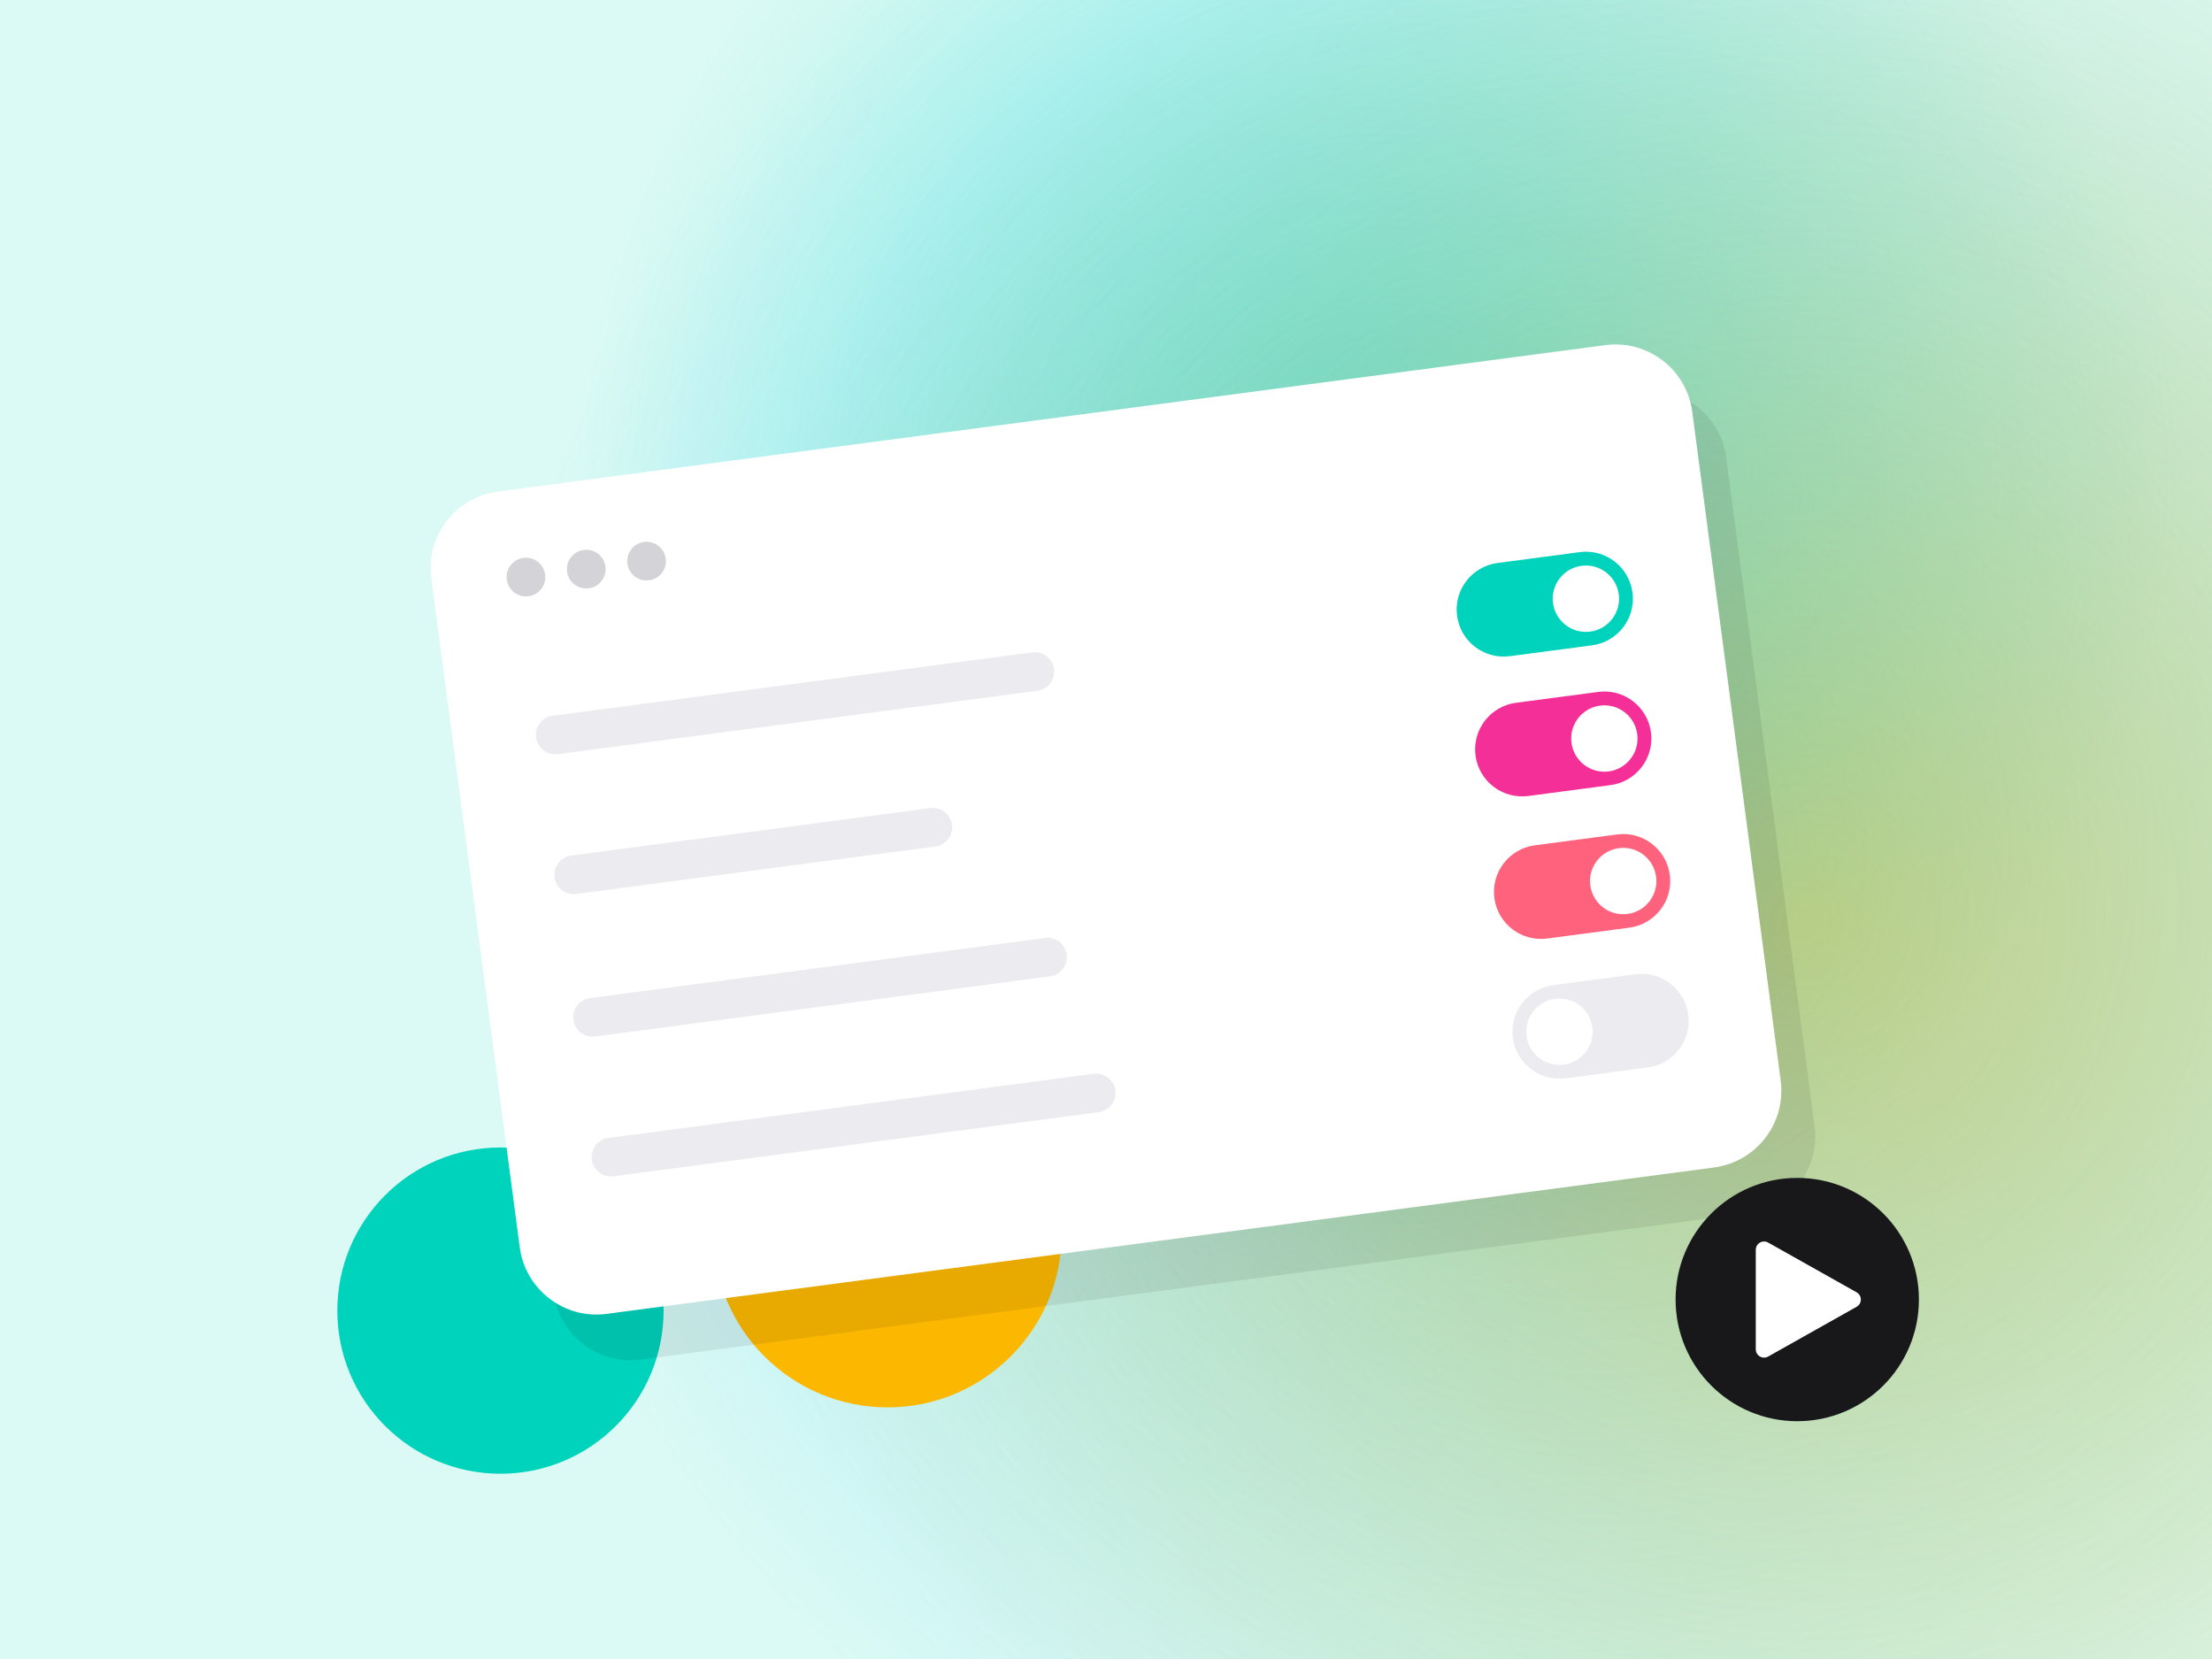
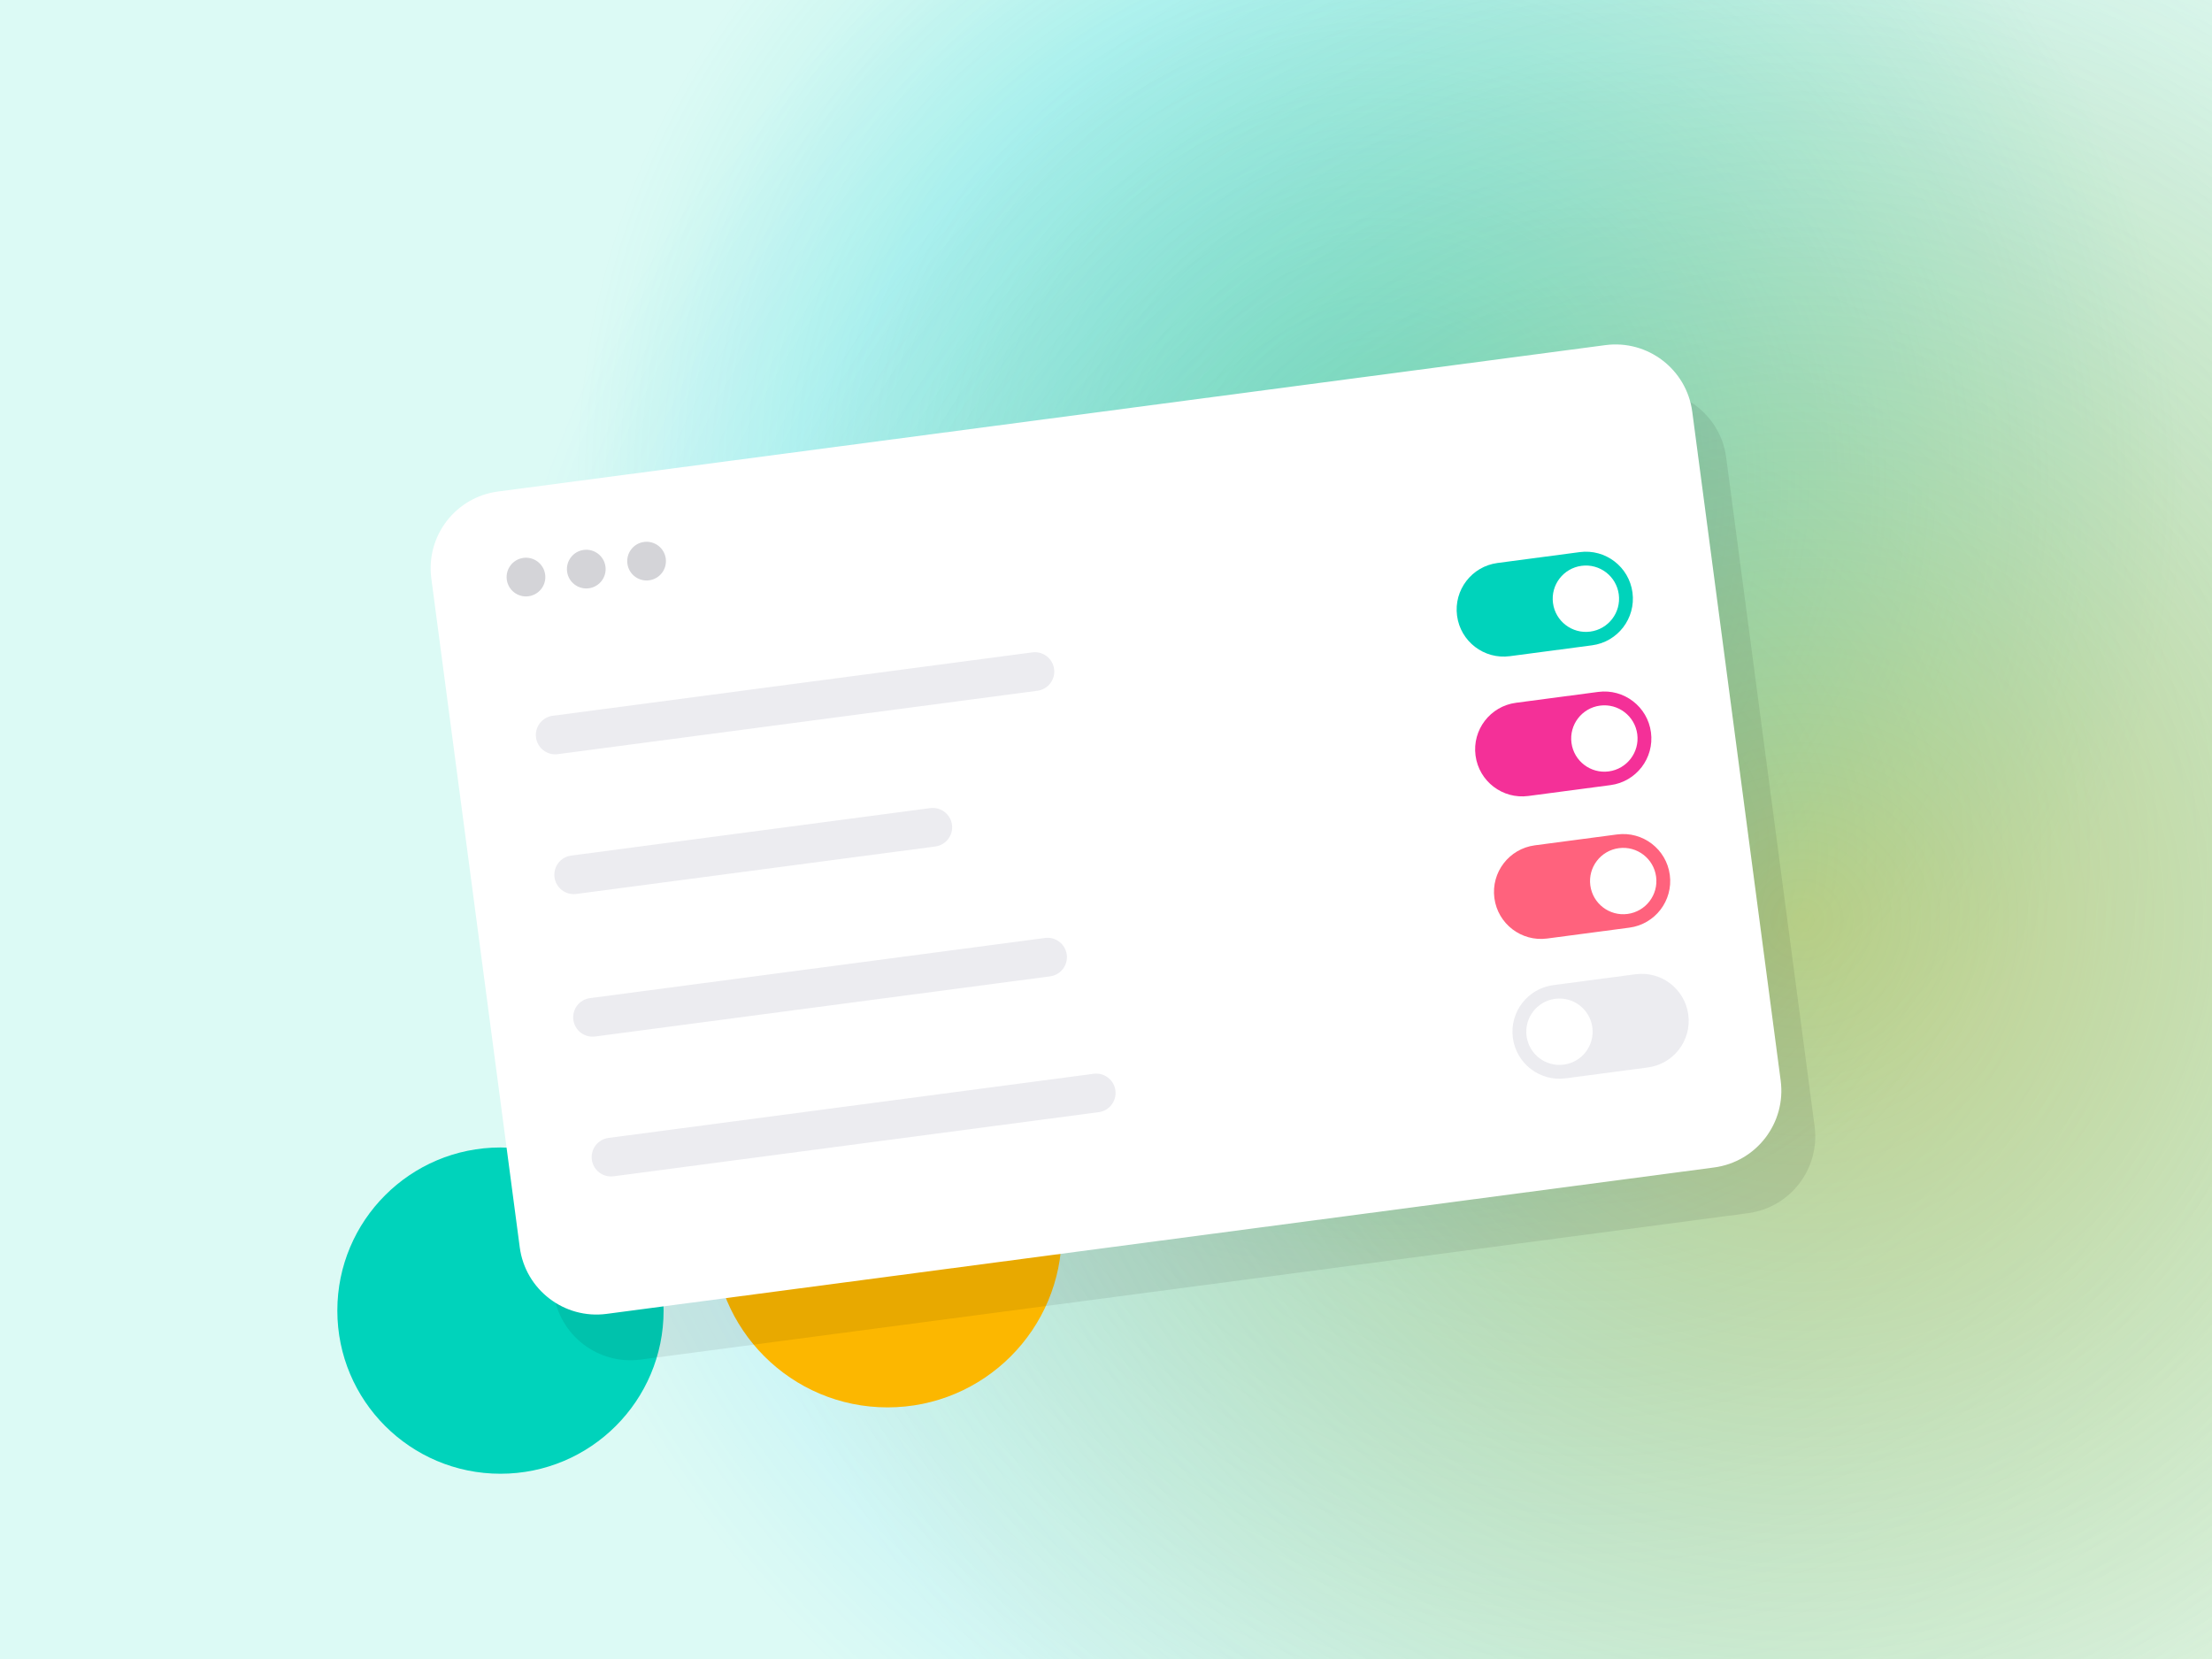
<svg xmlns="http://www.w3.org/2000/svg" viewBox="0 0 800 600" preserveAspectRatio="xMidYMid slice">
  <defs>
    <radialGradient id="g370">
      <stop offset="0" stop-color="#00d3bb" stop-opacity="0.45" />
      <stop offset="1" stop-color="#00d3bb" stop-opacity="0" />
    </radialGradient>
    <radialGradient id="g371">
      <stop offset="0" stop-color="#00bafe" stop-opacity="0.45" />
      <stop offset="1" stop-color="#00bafe" stop-opacity="0" />
    </radialGradient>
    <radialGradient id="g372">
      <stop offset="0" stop-color="#fcb700" stop-opacity="0.45" />
      <stop offset="1" stop-color="#fcb700" stop-opacity="0" />
    </radialGradient>
  </defs>
  <rect width="800" height="600" fill="#dcfaf5" />
  <circle cx="499" cy="173" r="293" fill="url(#g370)" />
  <circle cx="576" cy="308" r="404" fill="url(#g371)" />
  <circle cx="653" cy="333" r="407" fill="url(#g372)" />
  <rect x="325" y="289" width="108" height="108" rx="27" fill="#00bafe" transform="rotate(-17 379 344)" />
  <circle cx="181" cy="474" r="59" fill="#00d3bb" />
  <circle cx="321" cy="446" r="63" fill="#fcb700" />
  <g transform="rotate(-7.530987 400 300)">
    <rect x="180" y="168" width="460" height="300" rx="28" fill="#000" opacity="0.08" />
    <rect x="170" y="150" width="460" height="300" rx="28" fill="#ffffff" />
    <circle cx="204" cy="182" r="7" fill="#d4d4d8" />
    <circle cx="226" cy="182" r="7" fill="#d4d4d8" />
    <circle cx="248" cy="182" r="7" fill="#d4d4d8" />
    <rect x="200" y="233" width="189" height="14" rx="7" fill="#ececf0" />
    <rect x="536" y="223" width="64" height="34" rx="17" fill="#00d3bb" />
    <circle cx="583" cy="240" r="12" fill="#fff" />
    <rect x="200" y="284" width="145" height="14" rx="7" fill="#ececf0" />
    <rect x="536" y="274" width="64" height="34" rx="17" fill="#f43098" />
    <circle cx="583" cy="291" r="12" fill="#fff" />
    <rect x="200" y="336" width="180" height="14" rx="7" fill="#ececf0" />
    <rect x="536" y="326" width="64" height="34" rx="17" fill="#ff627d" />
    <circle cx="583" cy="343" r="12" fill="#fff" />
    <rect x="200" y="387" width="191" height="14" rx="7" fill="#ececf0" />
    <rect x="536" y="377" width="64" height="34" rx="17" fill="#ececf0" />
    <circle cx="553" cy="394" r="12" fill="#fff" />
  </g>
-   <circle cx="650" cy="470" r="44" fill="#18181b" />
-   <path d="M638 452 L670 470 L638 488 Z" fill="#fff" stroke="#fff" stroke-width="6" stroke-linejoin="round" />
</svg>
